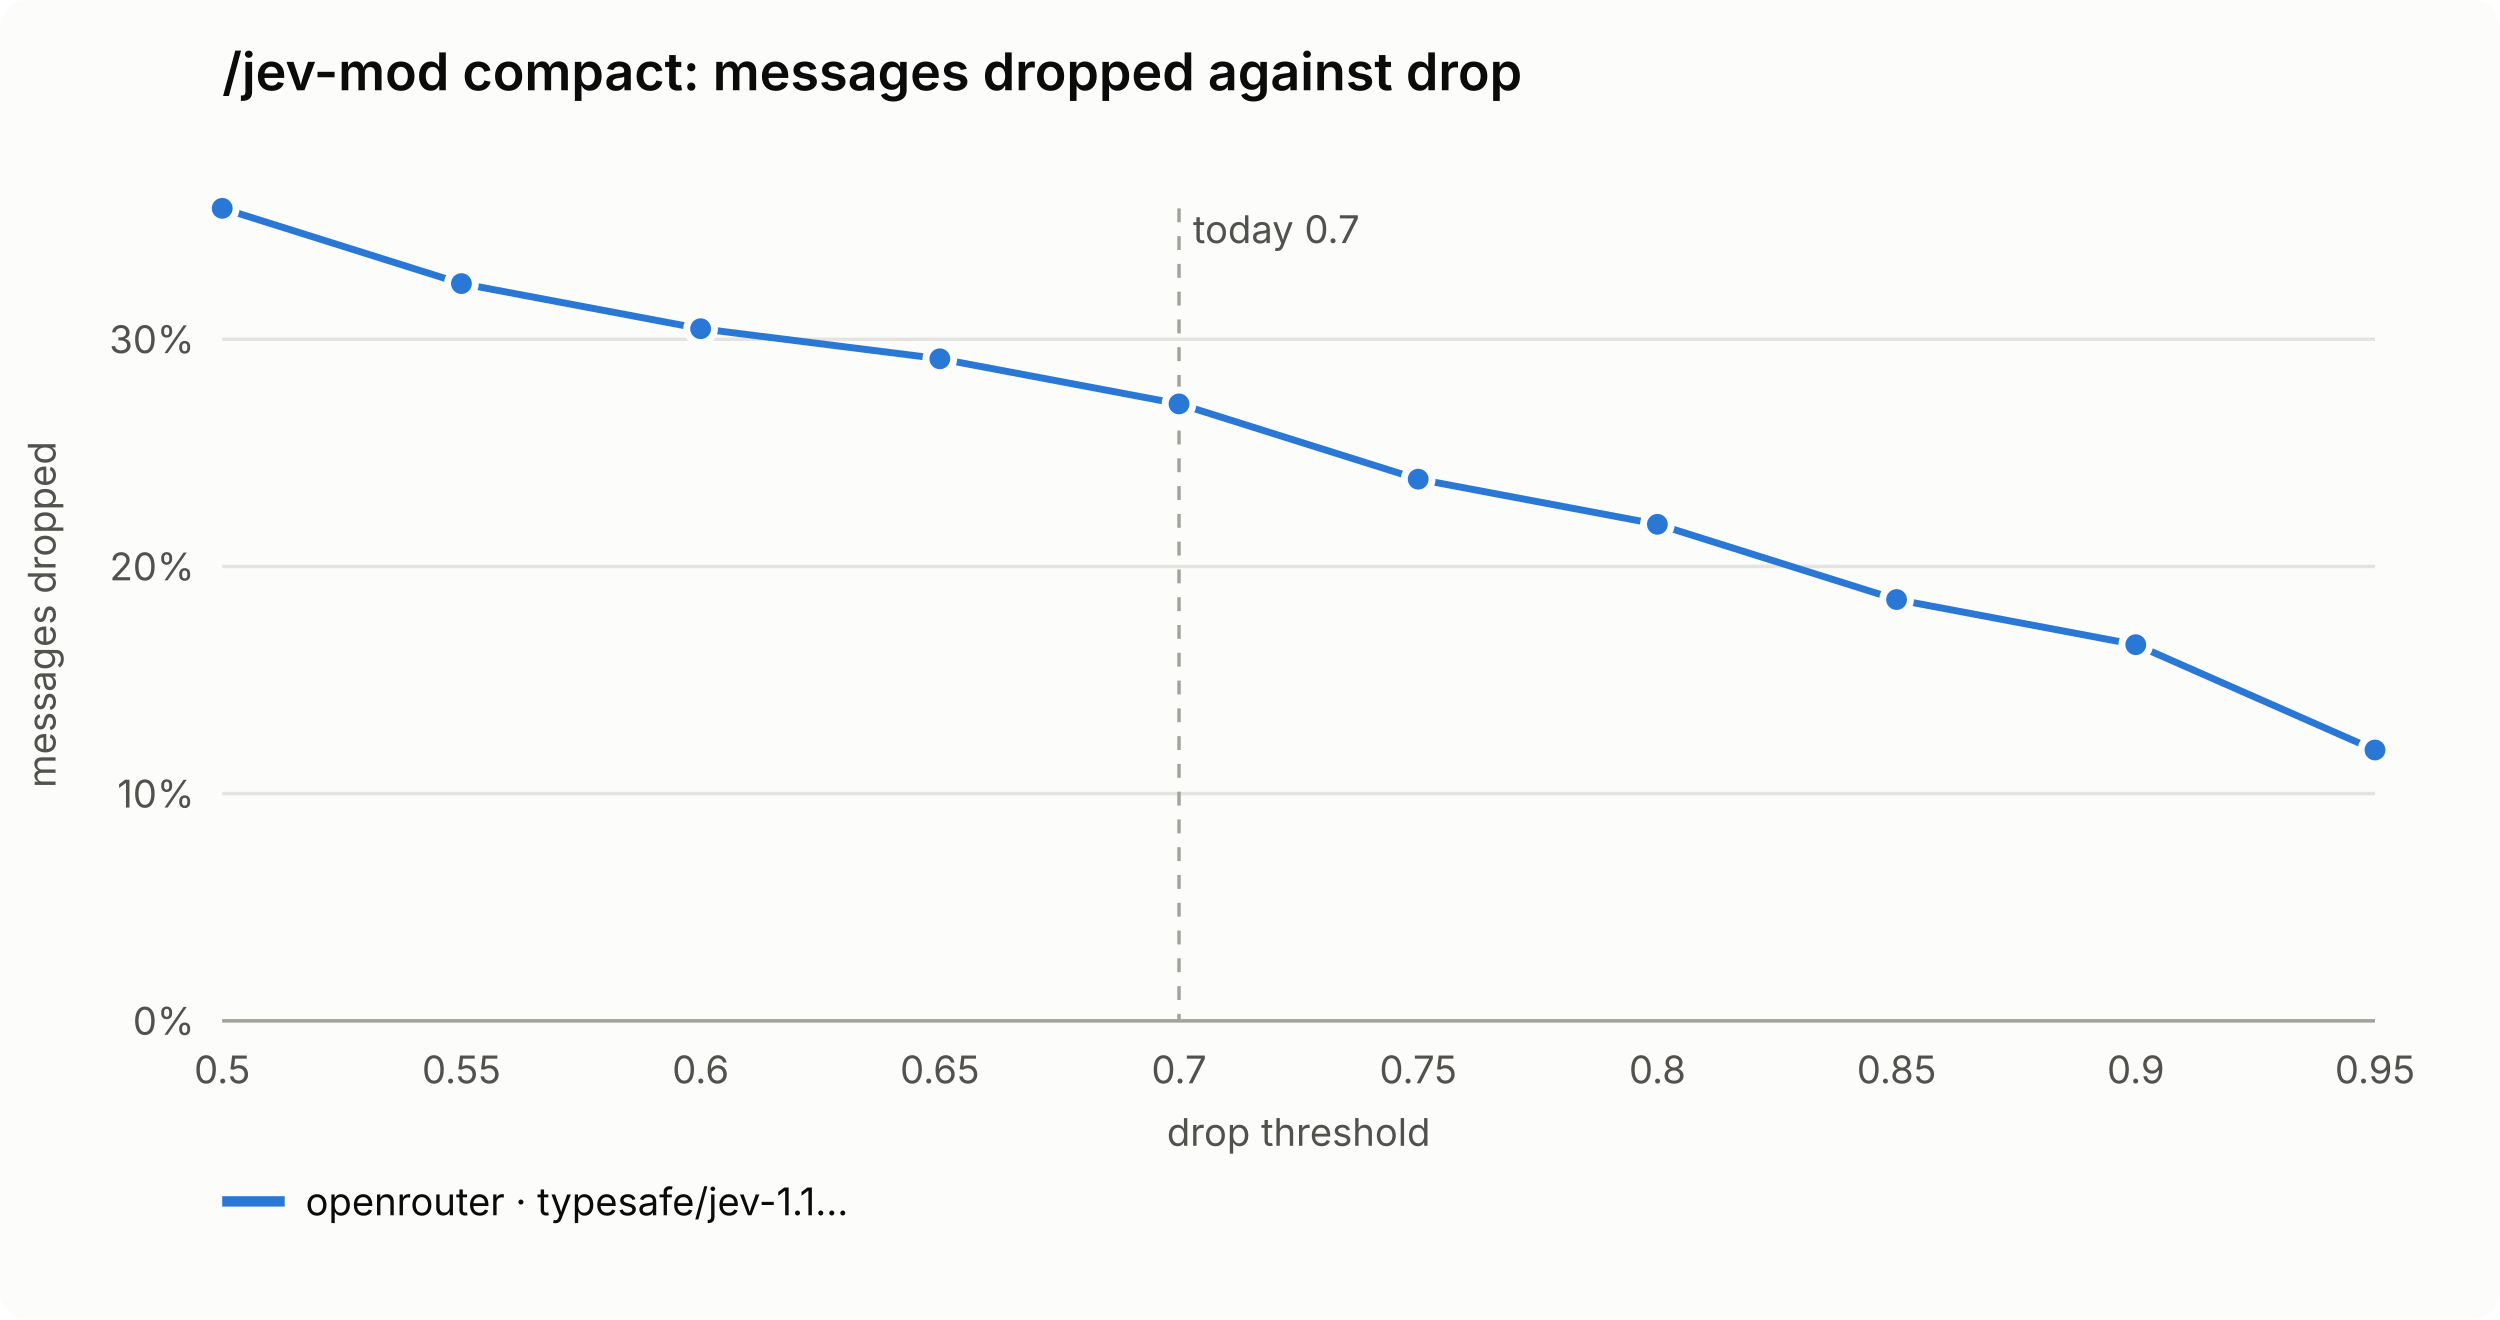
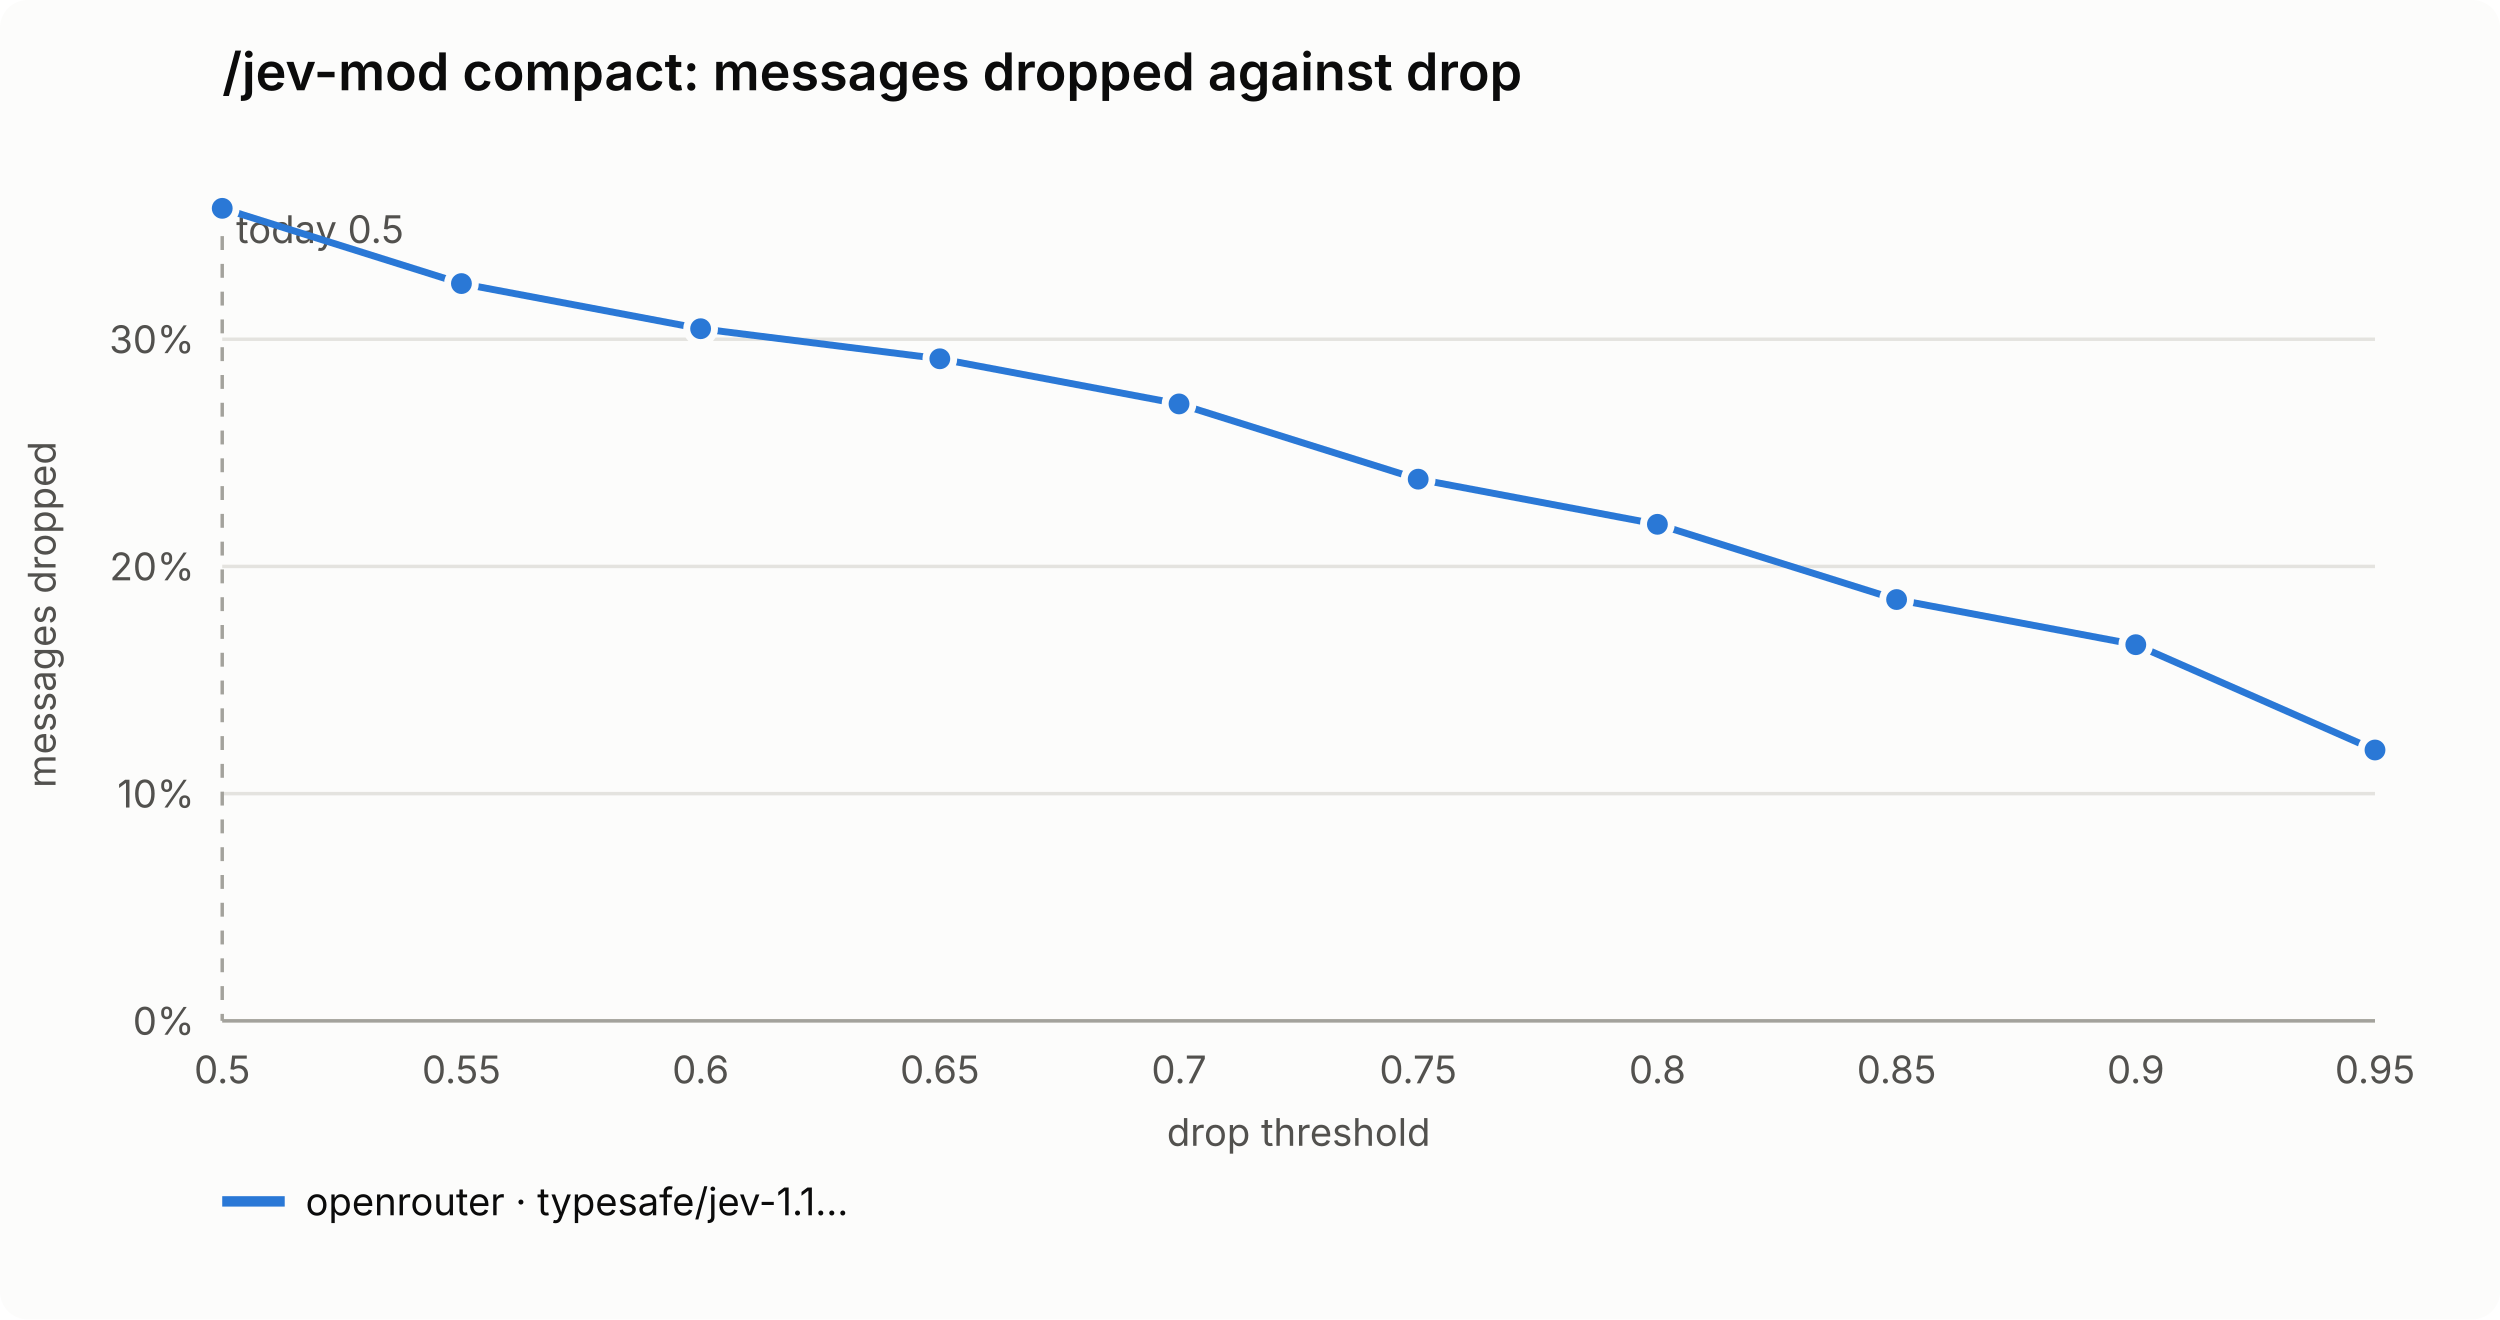
<svg xmlns="http://www.w3.org/2000/svg" viewBox="0 0 720 380" width="720" height="380" role="img" aria-label="/jev-mod compact: messages dropped against drop">
  <style>
text{font-family:system-ui,-apple-system,"Segoe UI",sans-serif}
.t{font-size:15px;font-weight:600}.st{font-size:12px}.ax{font-size:11px}.lab{font-size:11px}
.g,.a,.guide{stroke-width:1}.guide{stroke-dasharray:4 4}.fake{font-size:13px;font-weight:700}
.bg{fill:#fcfcfb}.dot{stroke:#fcfcfb}text{fill:#0b0b0b}.st,.ax{fill:#52514e}.g{stroke:#e4e3df}.a,.guide{stroke:#a3a29c}.l1{stroke:#2a78d6}.d1{fill:#2a78d6}.fake{fill:#c43534}
@media (prefers-color-scheme: dark){.bg{fill:#1a1a19}.dot{stroke:#1a1a19}text{fill:#f0efec}.st,.ax{fill:#c3c2b7}.g{stroke:#353532}.a,.guide{stroke:#6b6a64}.l1{stroke:#3987e5}.d1{fill:#3987e5}.fake{fill:#e66767}}
</style>
  <rect width="720" height="380" rx="8" class="bg" />
  <text class="t" x="64" y="26">/jev-mod compact: messages dropped against drop</text>
  <line class="g" x1="64" x2="684" y1="294" y2="294" />
  <text class="ax" x="56" y="298" text-anchor="end">0%</text>
  <line class="g" x1="64" x2="684" y1="228.57" y2="228.57" />
  <text class="ax" x="56" y="232.57" text-anchor="end">10%</text>
  <line class="g" x1="64" x2="684" y1="163.13" y2="163.13" />
  <text class="ax" x="56" y="167.13" text-anchor="end">20%</text>
  <line class="g" x1="64" x2="684" y1="97.7" y2="97.7" />
  <text class="ax" x="56" y="101.7" text-anchor="end">30%</text>
  <text class="ax" x="64" y="312" text-anchor="middle">0.5</text>
  <text class="ax" x="132.89" y="312" text-anchor="middle">0.55</text>
  <text class="ax" x="201.78" y="312" text-anchor="middle">0.6</text>
  <text class="ax" x="270.67" y="312" text-anchor="middle">0.65</text>
  <text class="ax" x="339.56" y="312" text-anchor="middle">0.7</text>
  <text class="ax" x="408.44" y="312" text-anchor="middle">0.75</text>
  <text class="ax" x="477.33" y="312" text-anchor="middle">0.8</text>
  <text class="ax" x="546.22" y="312" text-anchor="middle">0.85</text>
  <text class="ax" x="615.11" y="312" text-anchor="middle">0.9</text>
  <text class="ax" x="684" y="312" text-anchor="middle">0.95</text>
  <line class="a" x1="64" x2="684" y1="294" y2="294" />
  <text class="ax" x="374" y="330" text-anchor="middle">drop threshold</text>
  <text class="ax" transform="translate(16 177) rotate(-90)" text-anchor="middle">messages dropped</text>
-   <line class="guide" x1="339.56" x2="339.56" y1="60" y2="294" />
-   <text class="ax" x="343.56" y="70">today 0.7</text>
+   <line class="guide" x1="64" x2="64" y1="60" y2="294" />
+   <text class="ax" x="68" y="70">today 0.5</text>
  <polyline class="l1" fill="none" stroke-width="2" stroke-linejoin="round" points="64,60 132.89,81.67 201.78,94.67 270.67,103.33 339.56,116.33 408.44,138 477.33,151 546.22,172.67 615.11,185.67 684,216" />
  <circle class="d1 dot" cx="64" cy="60" r="4" stroke-width="2" />
  <circle class="d1 dot" cx="132.89" cy="81.67" r="4" stroke-width="2" />
  <circle class="d1 dot" cx="201.78" cy="94.67" r="4" stroke-width="2" />
  <circle class="d1 dot" cx="270.67" cy="103.33" r="4" stroke-width="2" />
  <circle class="d1 dot" cx="339.56" cy="116.33" r="4" stroke-width="2" />
  <circle class="d1 dot" cx="408.44" cy="138" r="4" stroke-width="2" />
  <circle class="d1 dot" cx="477.33" cy="151" r="4" stroke-width="2" />
  <circle class="d1 dot" cx="546.22" cy="172.67" r="4" stroke-width="2" />
  <circle class="d1 dot" cx="615.11" cy="185.67" r="4" stroke-width="2" />
  <circle class="d1 dot" cx="684" cy="216" r="4" stroke-width="2" />
  <line x1="64" x2="82" y1="346" y2="346" class="l1" stroke-width="3" />
  <text class="lab" x="88" y="350">openrouter · typesafe/jev-1.1…</text>
</svg>
